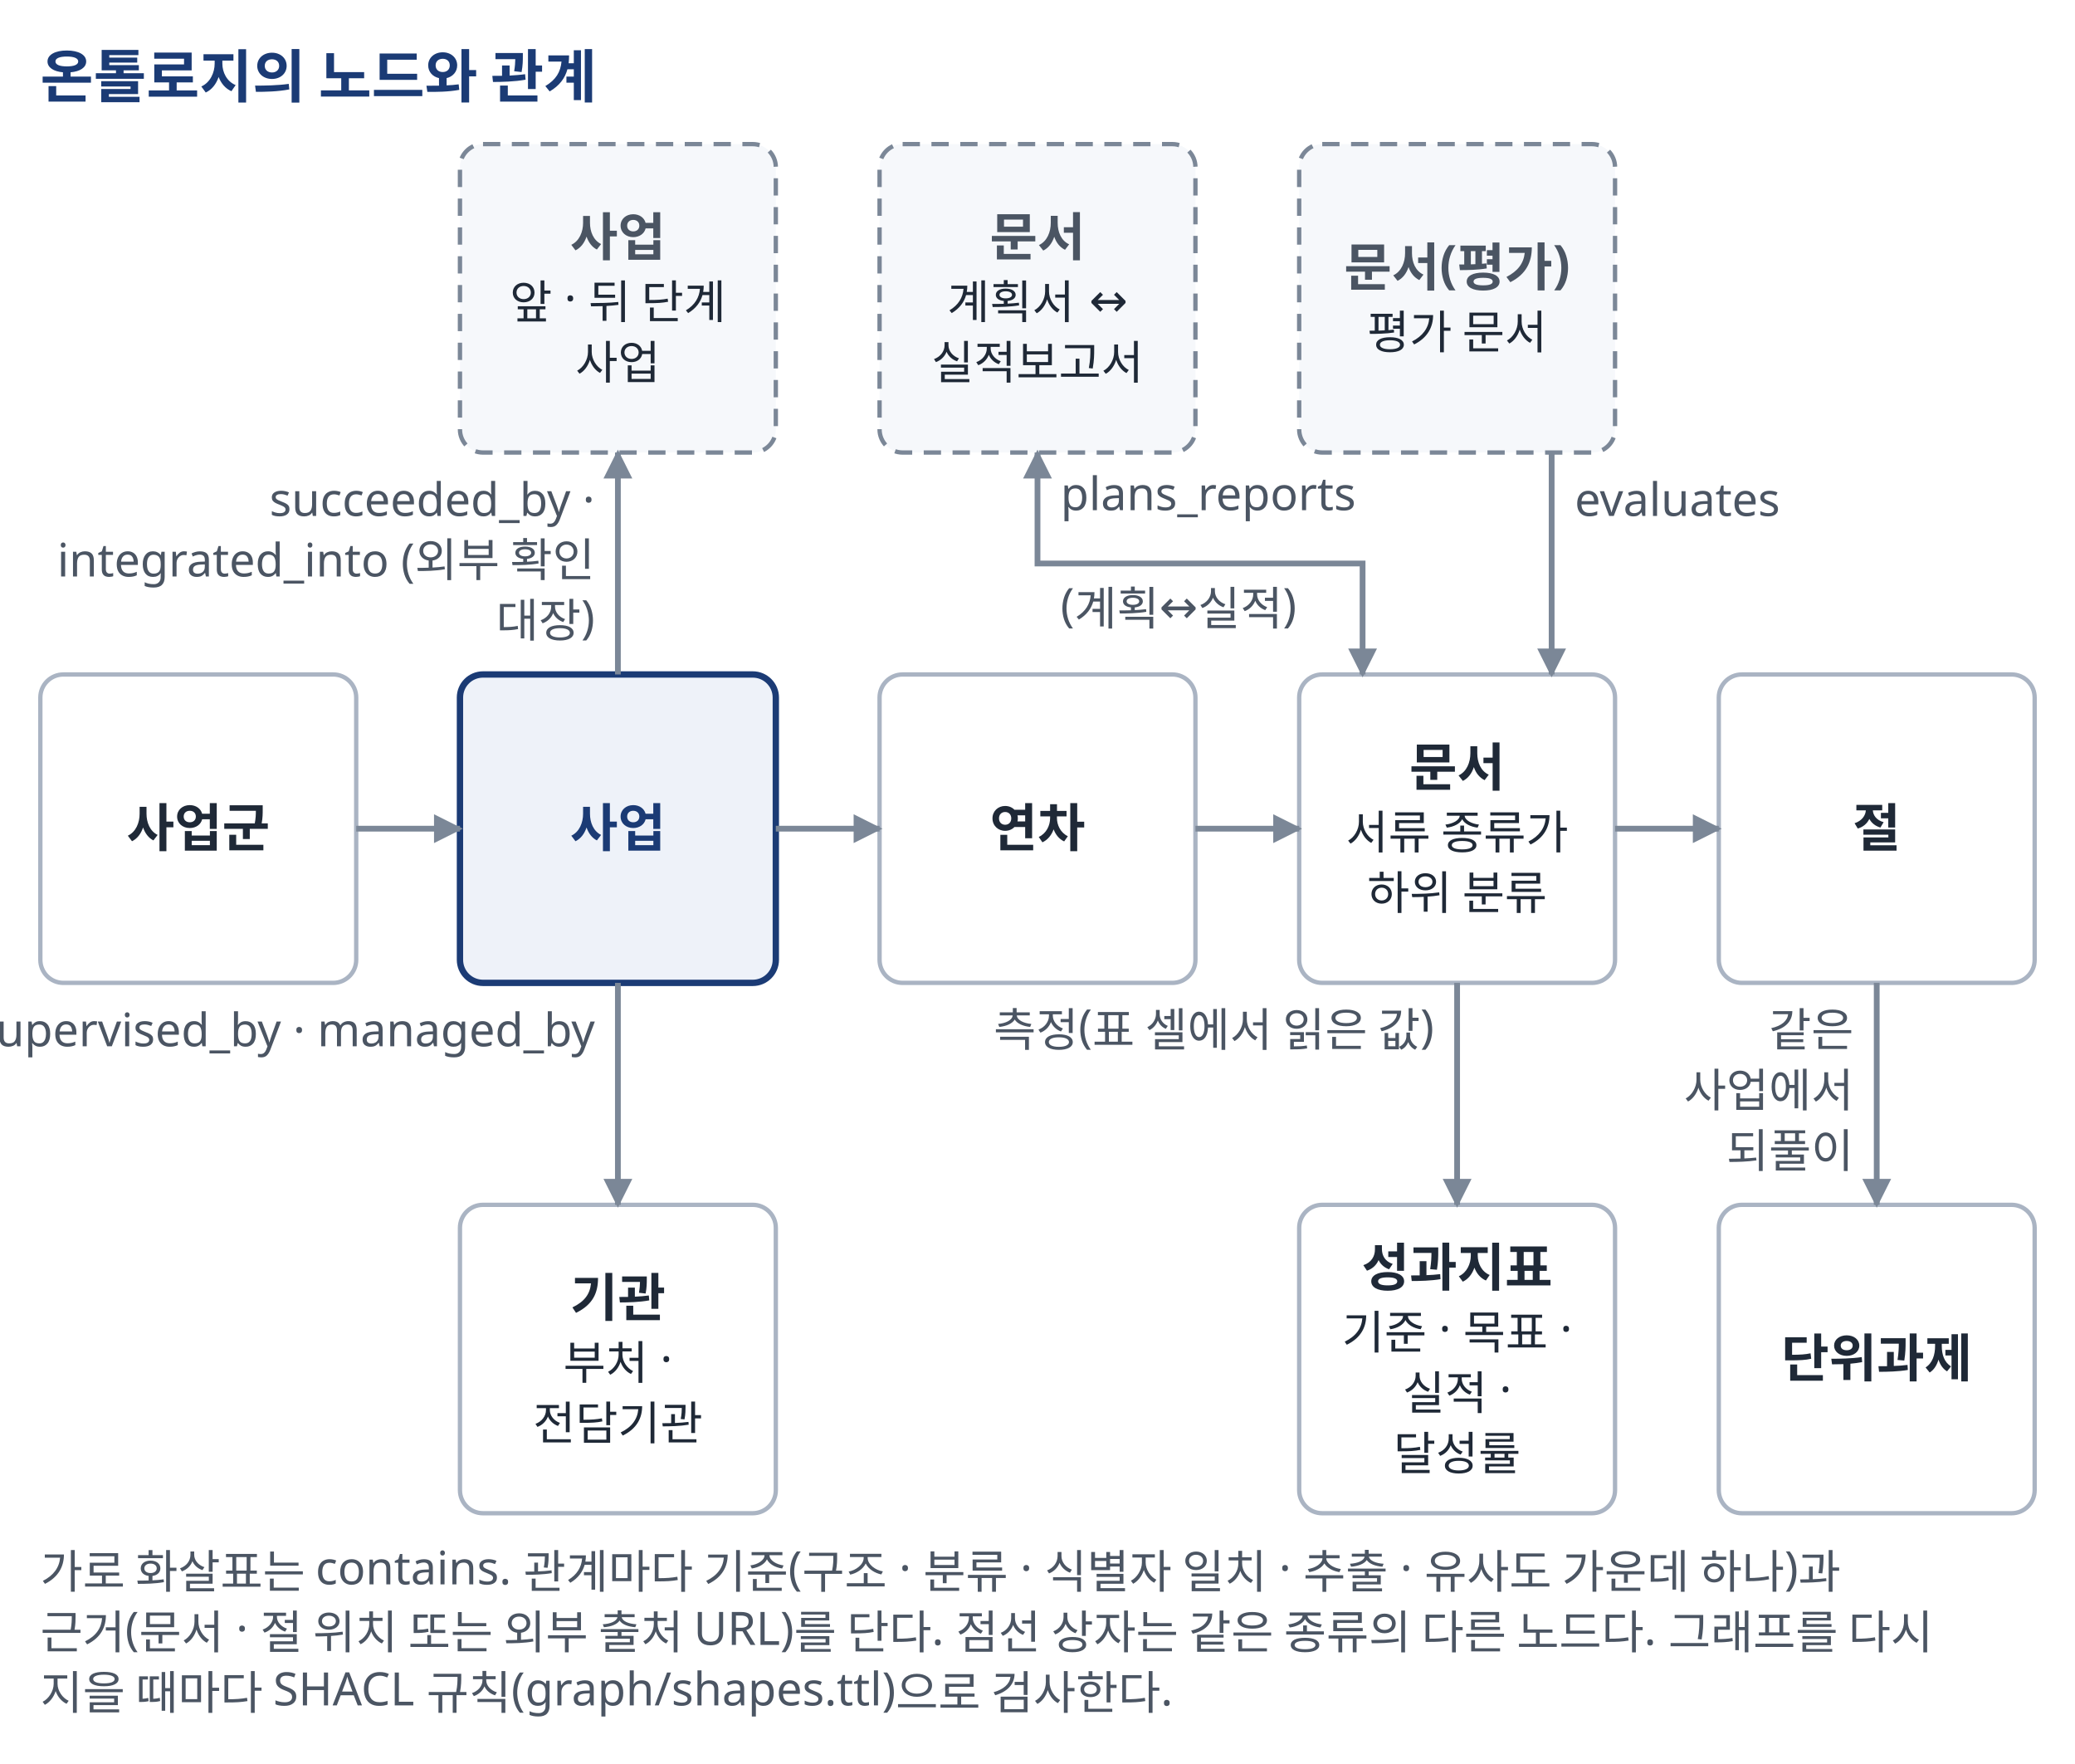
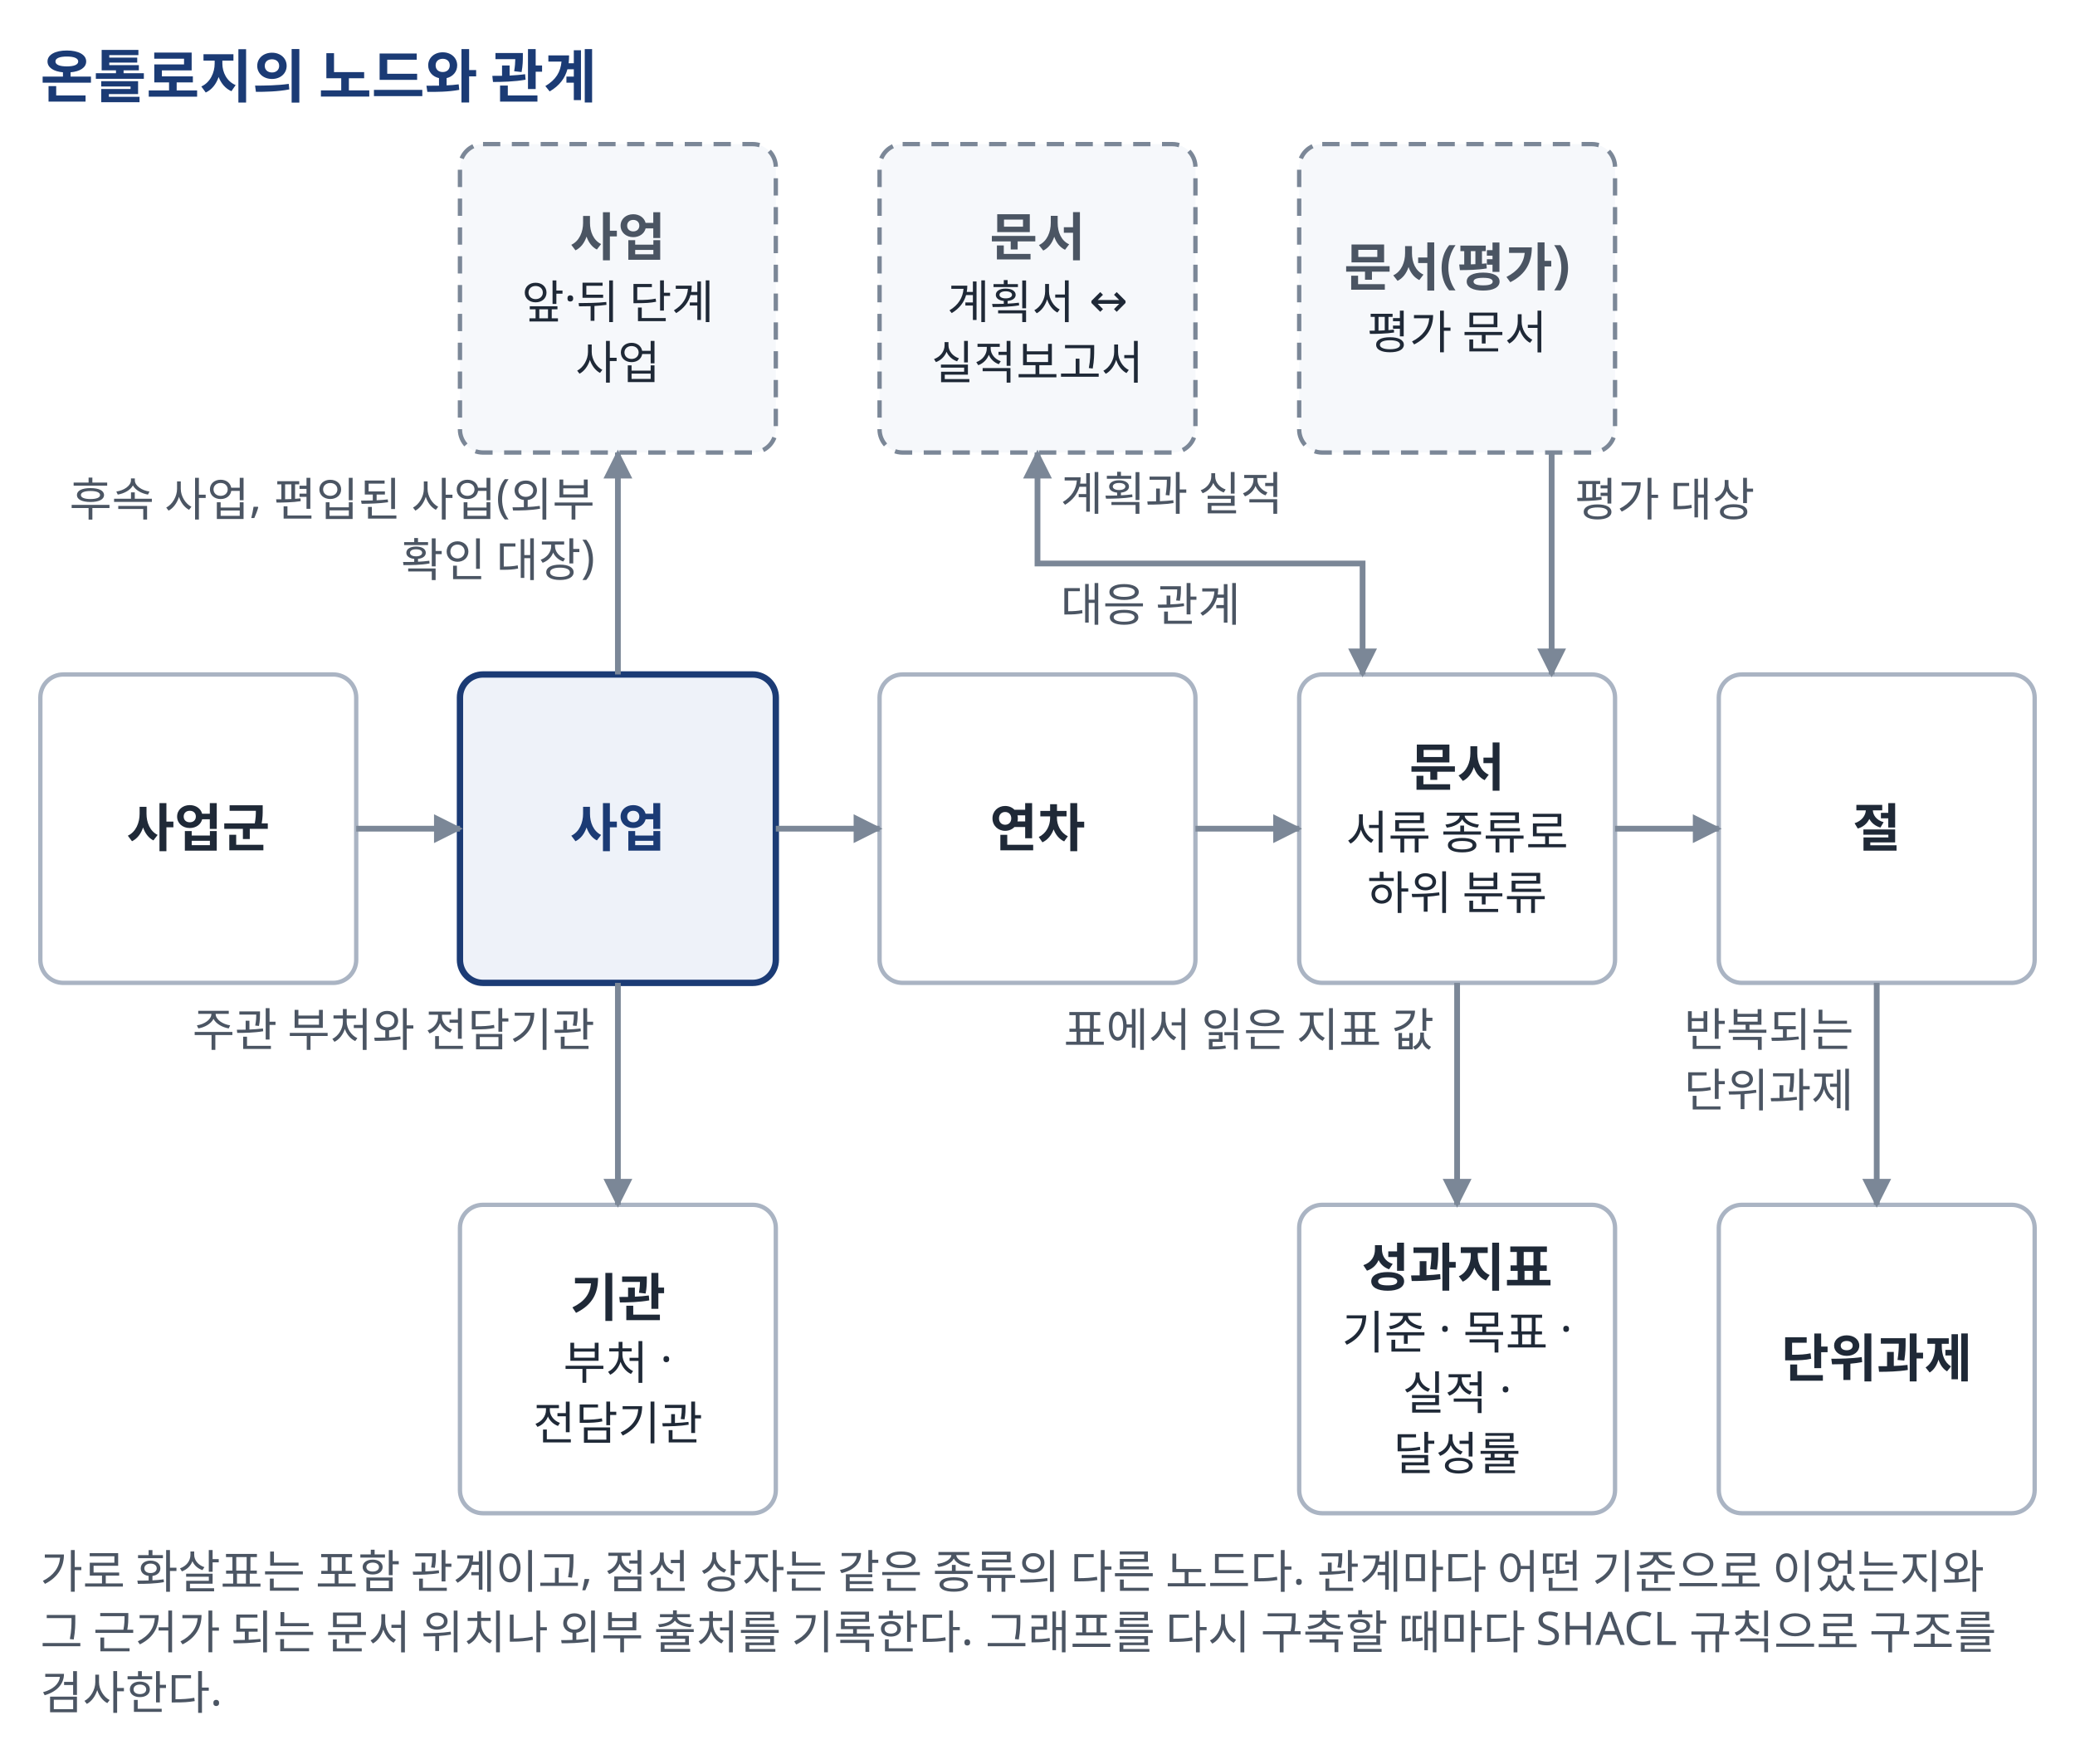
<svg xmlns="http://www.w3.org/2000/svg" width="720" height="612" viewBox="0 0 720 612" font-family="Pretendard, 'Noto Sans KR', 'Apple SD Gothic Neo', 'Malgun Gothic', sans-serif">
  <defs>
    <marker id="head" viewBox="0 0 10 10" refX="9" refY="5" markerWidth="5" markerHeight="5" orient="auto-start-reverse">
      <path d="M0,0 L10,5 L0,10 z" fill="#7b8797" />
    </marker>
    <marker id="tail" viewBox="0 0 10 10" refX="9" refY="5" markerWidth="5" markerHeight="5" orient="auto-start-reverse">
      <path d="M0,0 L10,5 L0,10 z" fill="#7b8797" />
    </marker>
  </defs>
  <rect width="720" height="612" fill="#ffffff" />
  <text x="14.0" y="33.8" font-size="20" font-weight="700" fill="#1b3b75" text-anchor="start">온톨로지의 노드와 관계</text>
  <rect x="14.0" y="234.0" width="109.6" height="107.0" rx="8" fill="#ffffff" stroke="#aab4c3" stroke-width="1.5" />
  <text x="68.8" y="293.7" font-size="18" font-weight="700" fill="#1f2937" text-anchor="middle">사업군</text>
  <rect x="159.6" y="234.0" width="109.6" height="107.0" rx="8" fill="#eef2f9" stroke="#1b3b75" stroke-width="2.2" />
  <text x="214.4" y="293.7" font-size="18" font-weight="700" fill="#1b3b75" text-anchor="middle">사업</text>
  <rect x="305.2" y="234.0" width="109.6" height="107.0" rx="8" fill="#ffffff" stroke="#aab4c3" stroke-width="1.5" />
  <text x="360.0" y="293.7" font-size="18" font-weight="700" fill="#1f2937" text-anchor="middle">연차</text>
  <rect x="450.8" y="234.0" width="109.6" height="107.0" rx="8" fill="#ffffff" stroke="#aab4c3" stroke-width="1.5" />
  <text x="505.6" y="272.7" font-size="18" font-weight="700" fill="#1f2937" text-anchor="middle">문서</text>
-   <text x="505.6" y="294.5" font-size="16" font-weight="400" fill="#1f2937" text-anchor="middle">서류 종류가</text>
+   <text x="505.6" y="294.5" font-size="16" font-weight="400" fill="#1f2937" text-anchor="middle">서류 종류로</text>
  <text x="505.6" y="315.5" font-size="16" font-weight="400" fill="#1f2937" text-anchor="middle">하위 분류</text>
  <rect x="596.4" y="234.0" width="109.6" height="107.0" rx="8" fill="#ffffff" stroke="#aab4c3" stroke-width="1.5" />
  <text x="651.2" y="293.7" font-size="18" font-weight="700" fill="#1f2937" text-anchor="middle">절</text>
  <path d="M123.6,287.5 L159.6,287.5" fill="none" stroke="#7b8797" stroke-width="2.0" marker-end="url(#head)" />
  <path d="M269.2,287.5 L305.2,287.5" fill="none" stroke="#7b8797" stroke-width="2.0" marker-end="url(#head)" />
  <path d="M414.8,287.5 L450.8,287.5" fill="none" stroke="#7b8797" stroke-width="2.0" marker-end="url(#head)" />
  <path d="M560.4,287.5 L596.4,287.5" fill="none" stroke="#7b8797" stroke-width="2.0" marker-end="url(#head)" />
  <rect x="159.6" y="50.0" width="109.6" height="107.0" rx="8" fill="#f6f8fb" stroke="#7b8797" stroke-width="1.5" stroke-dasharray="6 4" />
  <text x="214.4" y="88.7" font-size="18" font-weight="700" fill="#4b5563" text-anchor="middle">사업</text>
-   <text x="214.4" y="110.5" font-size="16" font-weight="400" fill="#1f2937" text-anchor="middle">앞 · 뒤 단계</text>
+   <text x="214.4" y="110.5" font-size="16" font-weight="400" fill="#1f2937" text-anchor="middle">앞·뒤 단계</text>
  <text x="214.4" y="131.5" font-size="16" font-weight="400" fill="#1f2937" text-anchor="middle">사업</text>
  <path d="M214.4,234.0 L214.4,157.0" fill="none" stroke="#7b8797" stroke-width="2.0" marker-end="url(#head)" />
-   <text x="206.4" y="179.0" font-size="16" font-weight="400" fill="#4b5563" text-anchor="end">succeeded_by ·</text>
-   <text x="206.4" y="200.0" font-size="16" font-weight="400" fill="#4b5563" text-anchor="end">integrated_into (외부 확인</text>
-   <text x="206.4" y="221.0" font-size="16" font-weight="400" fill="#4b5563" text-anchor="end">대장)</text>
+   <text x="206.4" y="179.0" font-size="16" font-weight="400" fill="#4b5563" text-anchor="end">후속 사업, 편입된 사업(외부</text>
+   <text x="206.4" y="200.0" font-size="16" font-weight="400" fill="#4b5563" text-anchor="end">확인 대장)</text>
  <rect x="305.2" y="50.0" width="109.6" height="107.0" rx="8" fill="#f6f8fb" stroke="#7b8797" stroke-width="1.5" stroke-dasharray="6 4" />
  <text x="360.0" y="88.7" font-size="18" font-weight="700" fill="#4b5563" text-anchor="middle">문서</text>
  <text x="360.0" y="110.5" font-size="16" font-weight="400" fill="#1f2937" text-anchor="middle">계획서 ↔</text>
  <text x="360.0" y="131.5" font-size="16" font-weight="400" fill="#1f2937" text-anchor="middle">실적보고서</text>
  <path d="M472.8,234.0 L472.8,195.5 L360.0,195.5 L360.0,157.0" fill="none" stroke="#7b8797" stroke-width="2.0" marker-end="url(#head)" marker-start="url(#tail)" />
-   <text x="368.0" y="177.0" font-size="16" font-weight="400" fill="#4b5563" text-anchor="start">plans_reports</text>
-   <text x="368.0" y="215.5" font-size="16" font-weight="400" fill="#4b5563" text-anchor="start">(계획↔실적)</text>
+   <text x="368.0" y="177.0" font-size="16" font-weight="400" fill="#4b5563" text-anchor="start">계획과 실적</text>
+   <text x="368.0" y="215.5" font-size="16" font-weight="400" fill="#4b5563" text-anchor="start">대응 관계</text>
  <rect x="450.8" y="50.0" width="109.6" height="107.0" rx="8" fill="#f6f8fb" stroke="#7b8797" stroke-width="1.5" stroke-dasharray="6 4" />
  <text x="505.6" y="99.2" font-size="18" font-weight="700" fill="#4b5563" text-anchor="middle">문서(평가)</text>
  <text x="505.6" y="121.0" font-size="16" font-weight="400" fill="#1f2937" text-anchor="middle">평가 문서</text>
  <path d="M538.4,157.0 L538.4,234.0" fill="none" stroke="#7b8797" stroke-width="2.0" marker-end="url(#head)" />
-   <text x="546.4" y="179.0" font-size="16" font-weight="400" fill="#4b5563" text-anchor="start">evaluates</text>
+   <text x="546.4" y="179.0" font-size="16" font-weight="400" fill="#4b5563" text-anchor="start">평가 대상</text>
  <rect x="159.6" y="418.0" width="109.6" height="107.0" rx="8" fill="#ffffff" stroke="#aab4c3" stroke-width="1.5" />
  <text x="214.4" y="456.7" font-size="18" font-weight="700" fill="#1f2937" text-anchor="middle">기관</text>
  <text x="214.4" y="478.5" font-size="16" font-weight="400" fill="#1f2937" text-anchor="middle">부처 ·</text>
  <text x="214.4" y="499.5" font-size="16" font-weight="400" fill="#1f2937" text-anchor="middle">전담기관</text>
  <path d="M214.4,341.0 L214.4,418.0" fill="none" stroke="#7b8797" stroke-width="2.0" marker-end="url(#head)" />
-   <text x="206.4" y="363.0" font-size="16" font-weight="400" fill="#4b5563" text-anchor="end">supervised_by · managed_by</text>
+   <text x="206.4" y="363.0" font-size="16" font-weight="400" fill="#4b5563" text-anchor="end">주관 부처와 전담기관</text>
  <rect x="450.8" y="418.0" width="109.6" height="107.0" rx="8" fill="#ffffff" stroke="#aab4c3" stroke-width="1.5" />
  <text x="505.6" y="446.2" font-size="18" font-weight="700" fill="#1f2937" text-anchor="middle">성과지표</text>
  <text x="505.6" y="468.0" font-size="16" font-weight="400" fill="#1f2937" text-anchor="middle">기준 · 목표 ·</text>
  <text x="505.6" y="489.0" font-size="16" font-weight="400" fill="#1f2937" text-anchor="middle">실적 ·</text>
  <text x="505.6" y="510.0" font-size="16" font-weight="400" fill="#1f2937" text-anchor="middle">달성률</text>
  <path d="M505.6,341.0 L505.6,418.0" fill="none" stroke="#7b8797" stroke-width="2.0" marker-end="url(#head)" />
-   <text x="497.6" y="363.0" font-size="16" font-weight="400" fill="#4b5563" text-anchor="end">측정(표 셀에서 읽은 값)</text>
+   <text x="497.6" y="363.0" font-size="16" font-weight="400" fill="#4b5563" text-anchor="end">표에서 읽은 지표 값</text>
  <rect x="596.4" y="418.0" width="109.6" height="107.0" rx="8" fill="#ffffff" stroke="#aab4c3" stroke-width="1.5" />
  <text x="651.2" y="477.7" font-size="18" font-weight="700" fill="#1f2937" text-anchor="middle">단위과제</text>
  <path d="M651.2,341.0 L651.2,418.0" fill="none" stroke="#7b8797" stroke-width="2.0" marker-end="url(#head)" />
-   <text x="643.2" y="363.0" font-size="16" font-weight="400" fill="#4b5563" text-anchor="end">같은</text>
-   <text x="643.2" y="384.0" font-size="16" font-weight="400" fill="#4b5563" text-anchor="end">사업에서</text>
-   <text x="643.2" y="405.0" font-size="16" font-weight="400" fill="#4b5563" text-anchor="end">되풀이</text>
-   <text x="14.0" y="551.0" font-size="16" font-weight="400" fill="#4b5563" text-anchor="start">가로 화살표는 contains. 관계마다 기준(구조 · 분류 · 식별자 일치 · 추출 · 유사도 가운데 하나)과</text>
-   <text x="14.0" y="572.0" font-size="16" font-weight="400" fill="#4b5563" text-anchor="start">근거(문서 · 절 위치 또는 외부 출처 URL)를 단다. 점선 상자는 같은 종류의 다른 노드다. 그래프를 다시</text>
-   <text x="14.0" y="593.0" font-size="16" font-weight="400" fill="#4b5563" text-anchor="start">지을 때마다 SHACL 규칙(graph/shapes.ttl)으로 검사한다.</text>
+   <text x="643.2" y="363.0" font-size="16" font-weight="400" fill="#4b5563" text-anchor="end">반복되는</text>
+   <text x="643.2" y="384.0" font-size="16" font-weight="400" fill="#4b5563" text-anchor="end">단위과제</text>
+   <text x="14.0" y="551.0" font-size="16" font-weight="400" fill="#4b5563" text-anchor="start">가로 화살표는 포함 관계이고, 점선 상자는 같은 종류의 다른 노드다. 관계마다 어떤 기준으로 이었는지와</text>
+   <text x="14.0" y="572.0" font-size="16" font-weight="400" fill="#4b5563" text-anchor="start">그 근거가 되는 문서 위치나 외부 출처를 기록한다. 그래프를 다시 구축할 때마다 SHACL 규칙으로 구조를</text>
+   <text x="14.0" y="593.0" font-size="16" font-weight="400" fill="#4b5563" text-anchor="start">검사한다.</text>
</svg>
